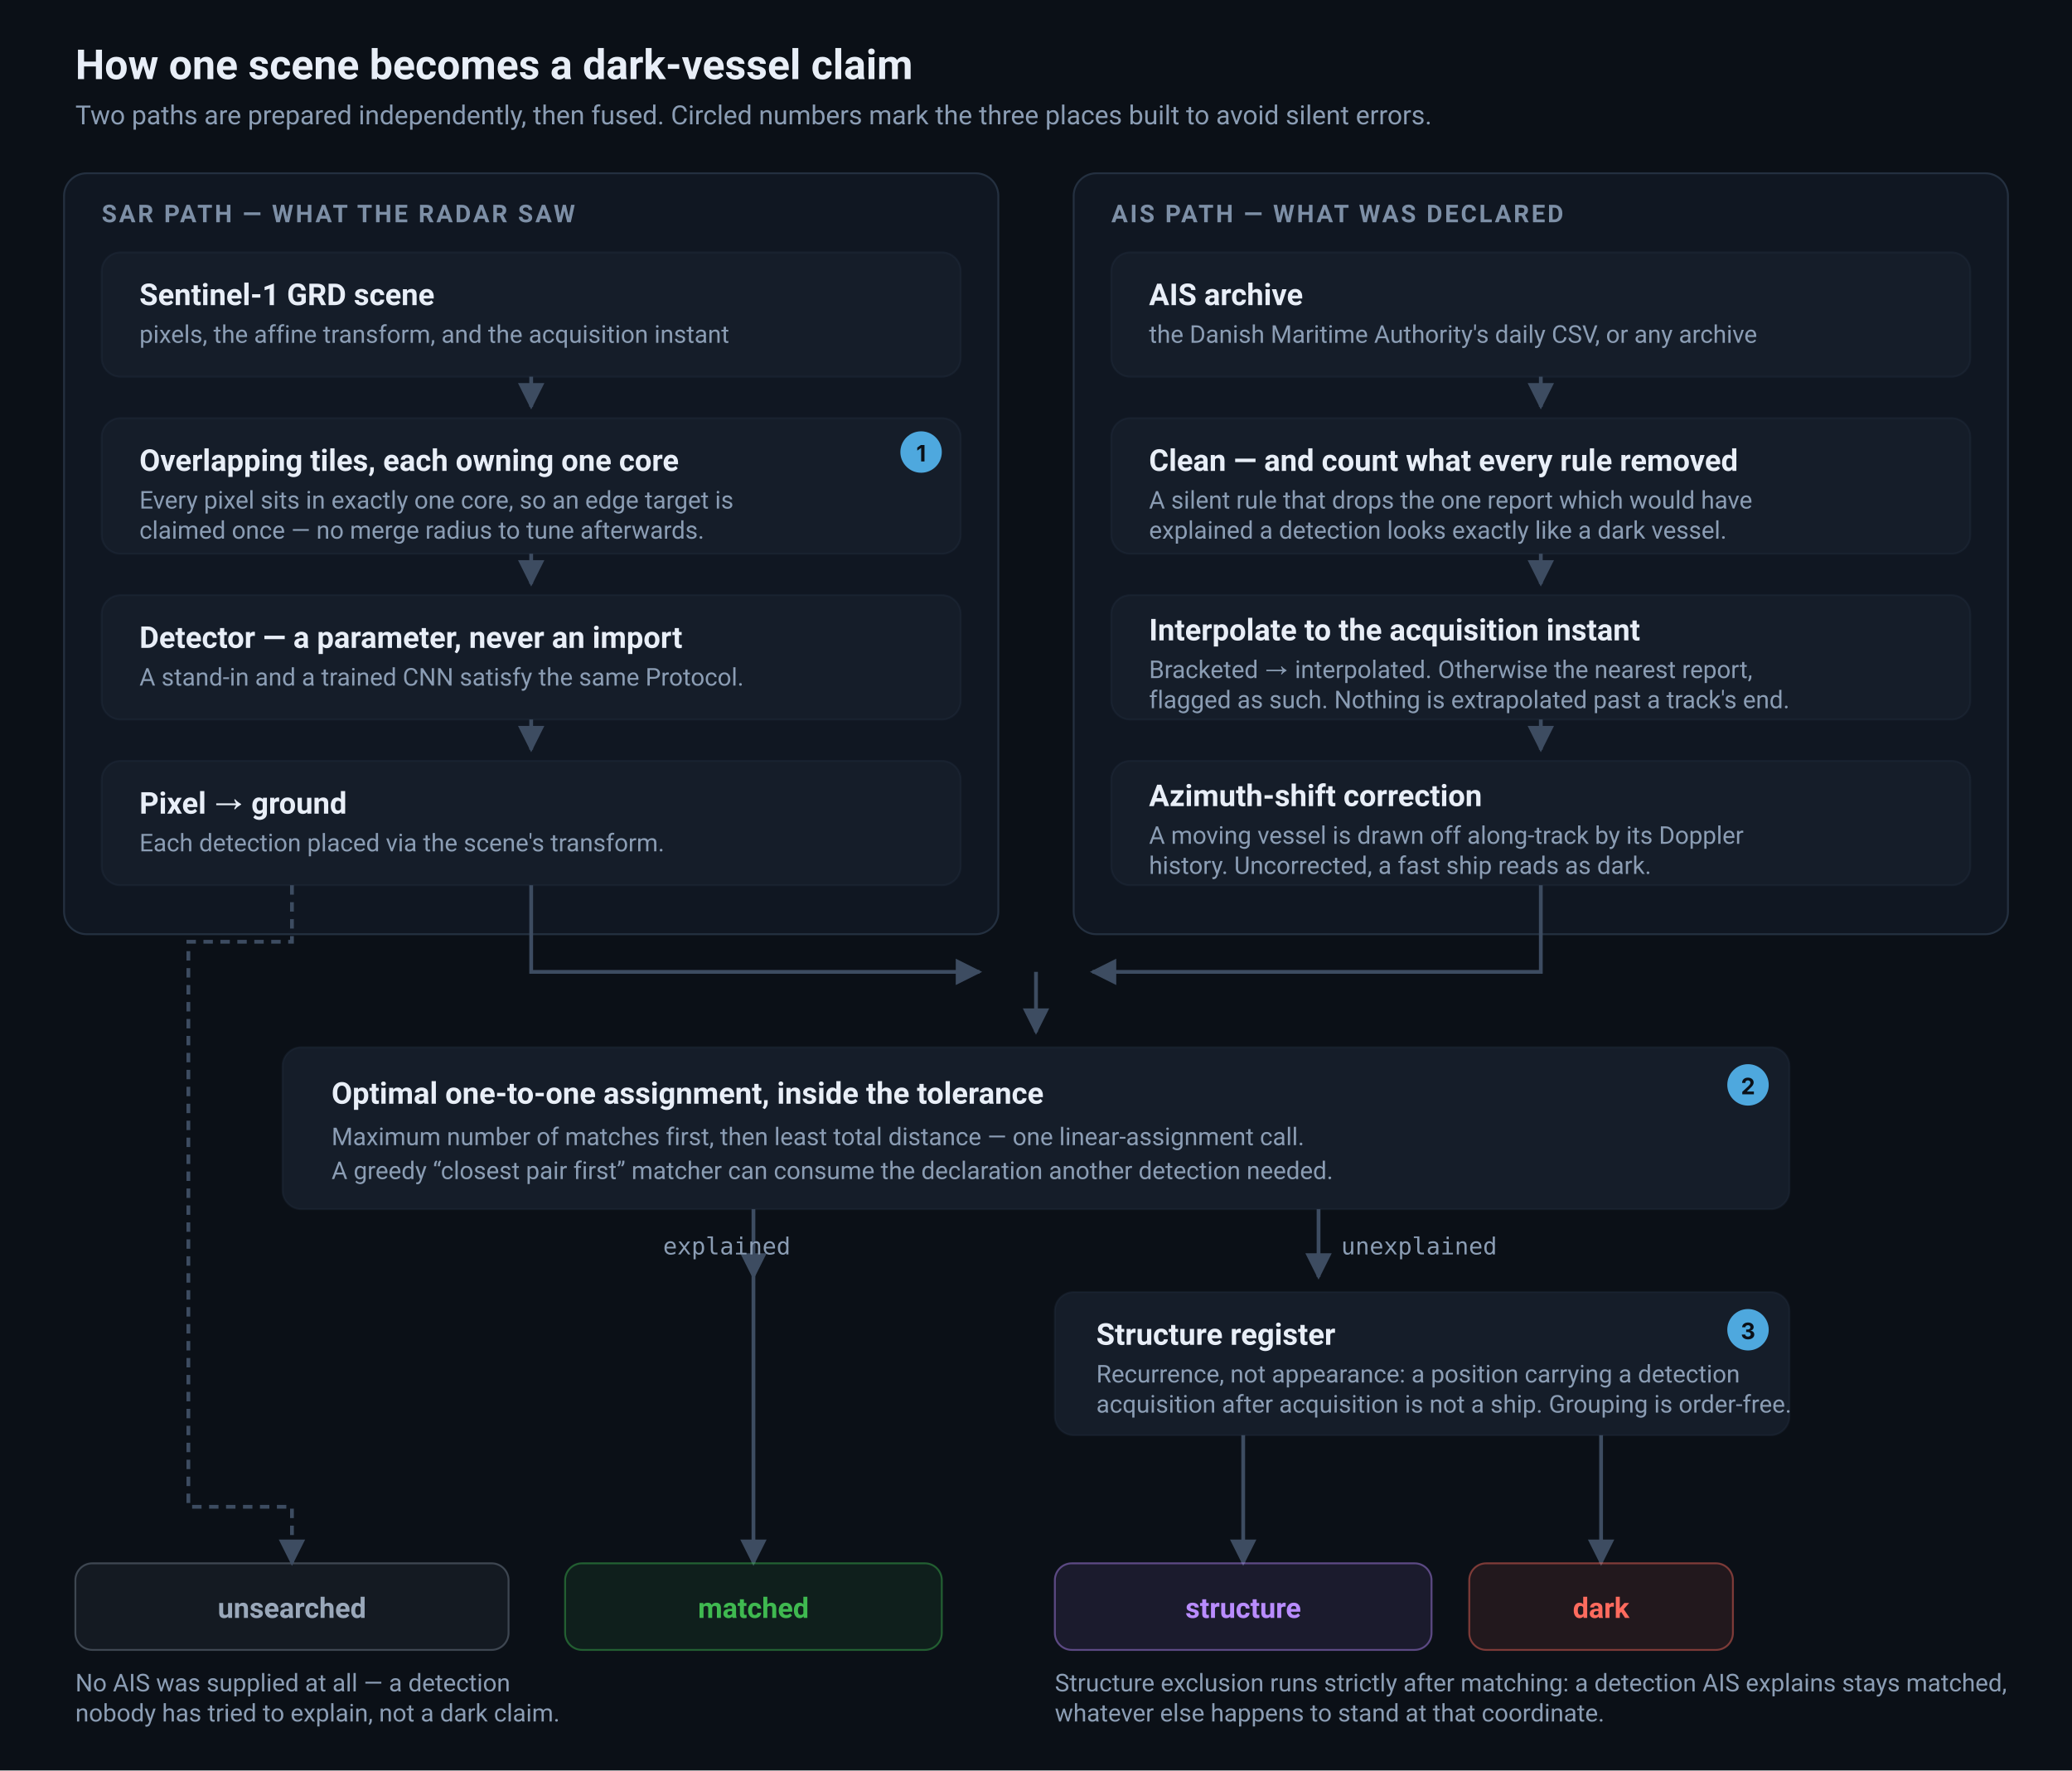
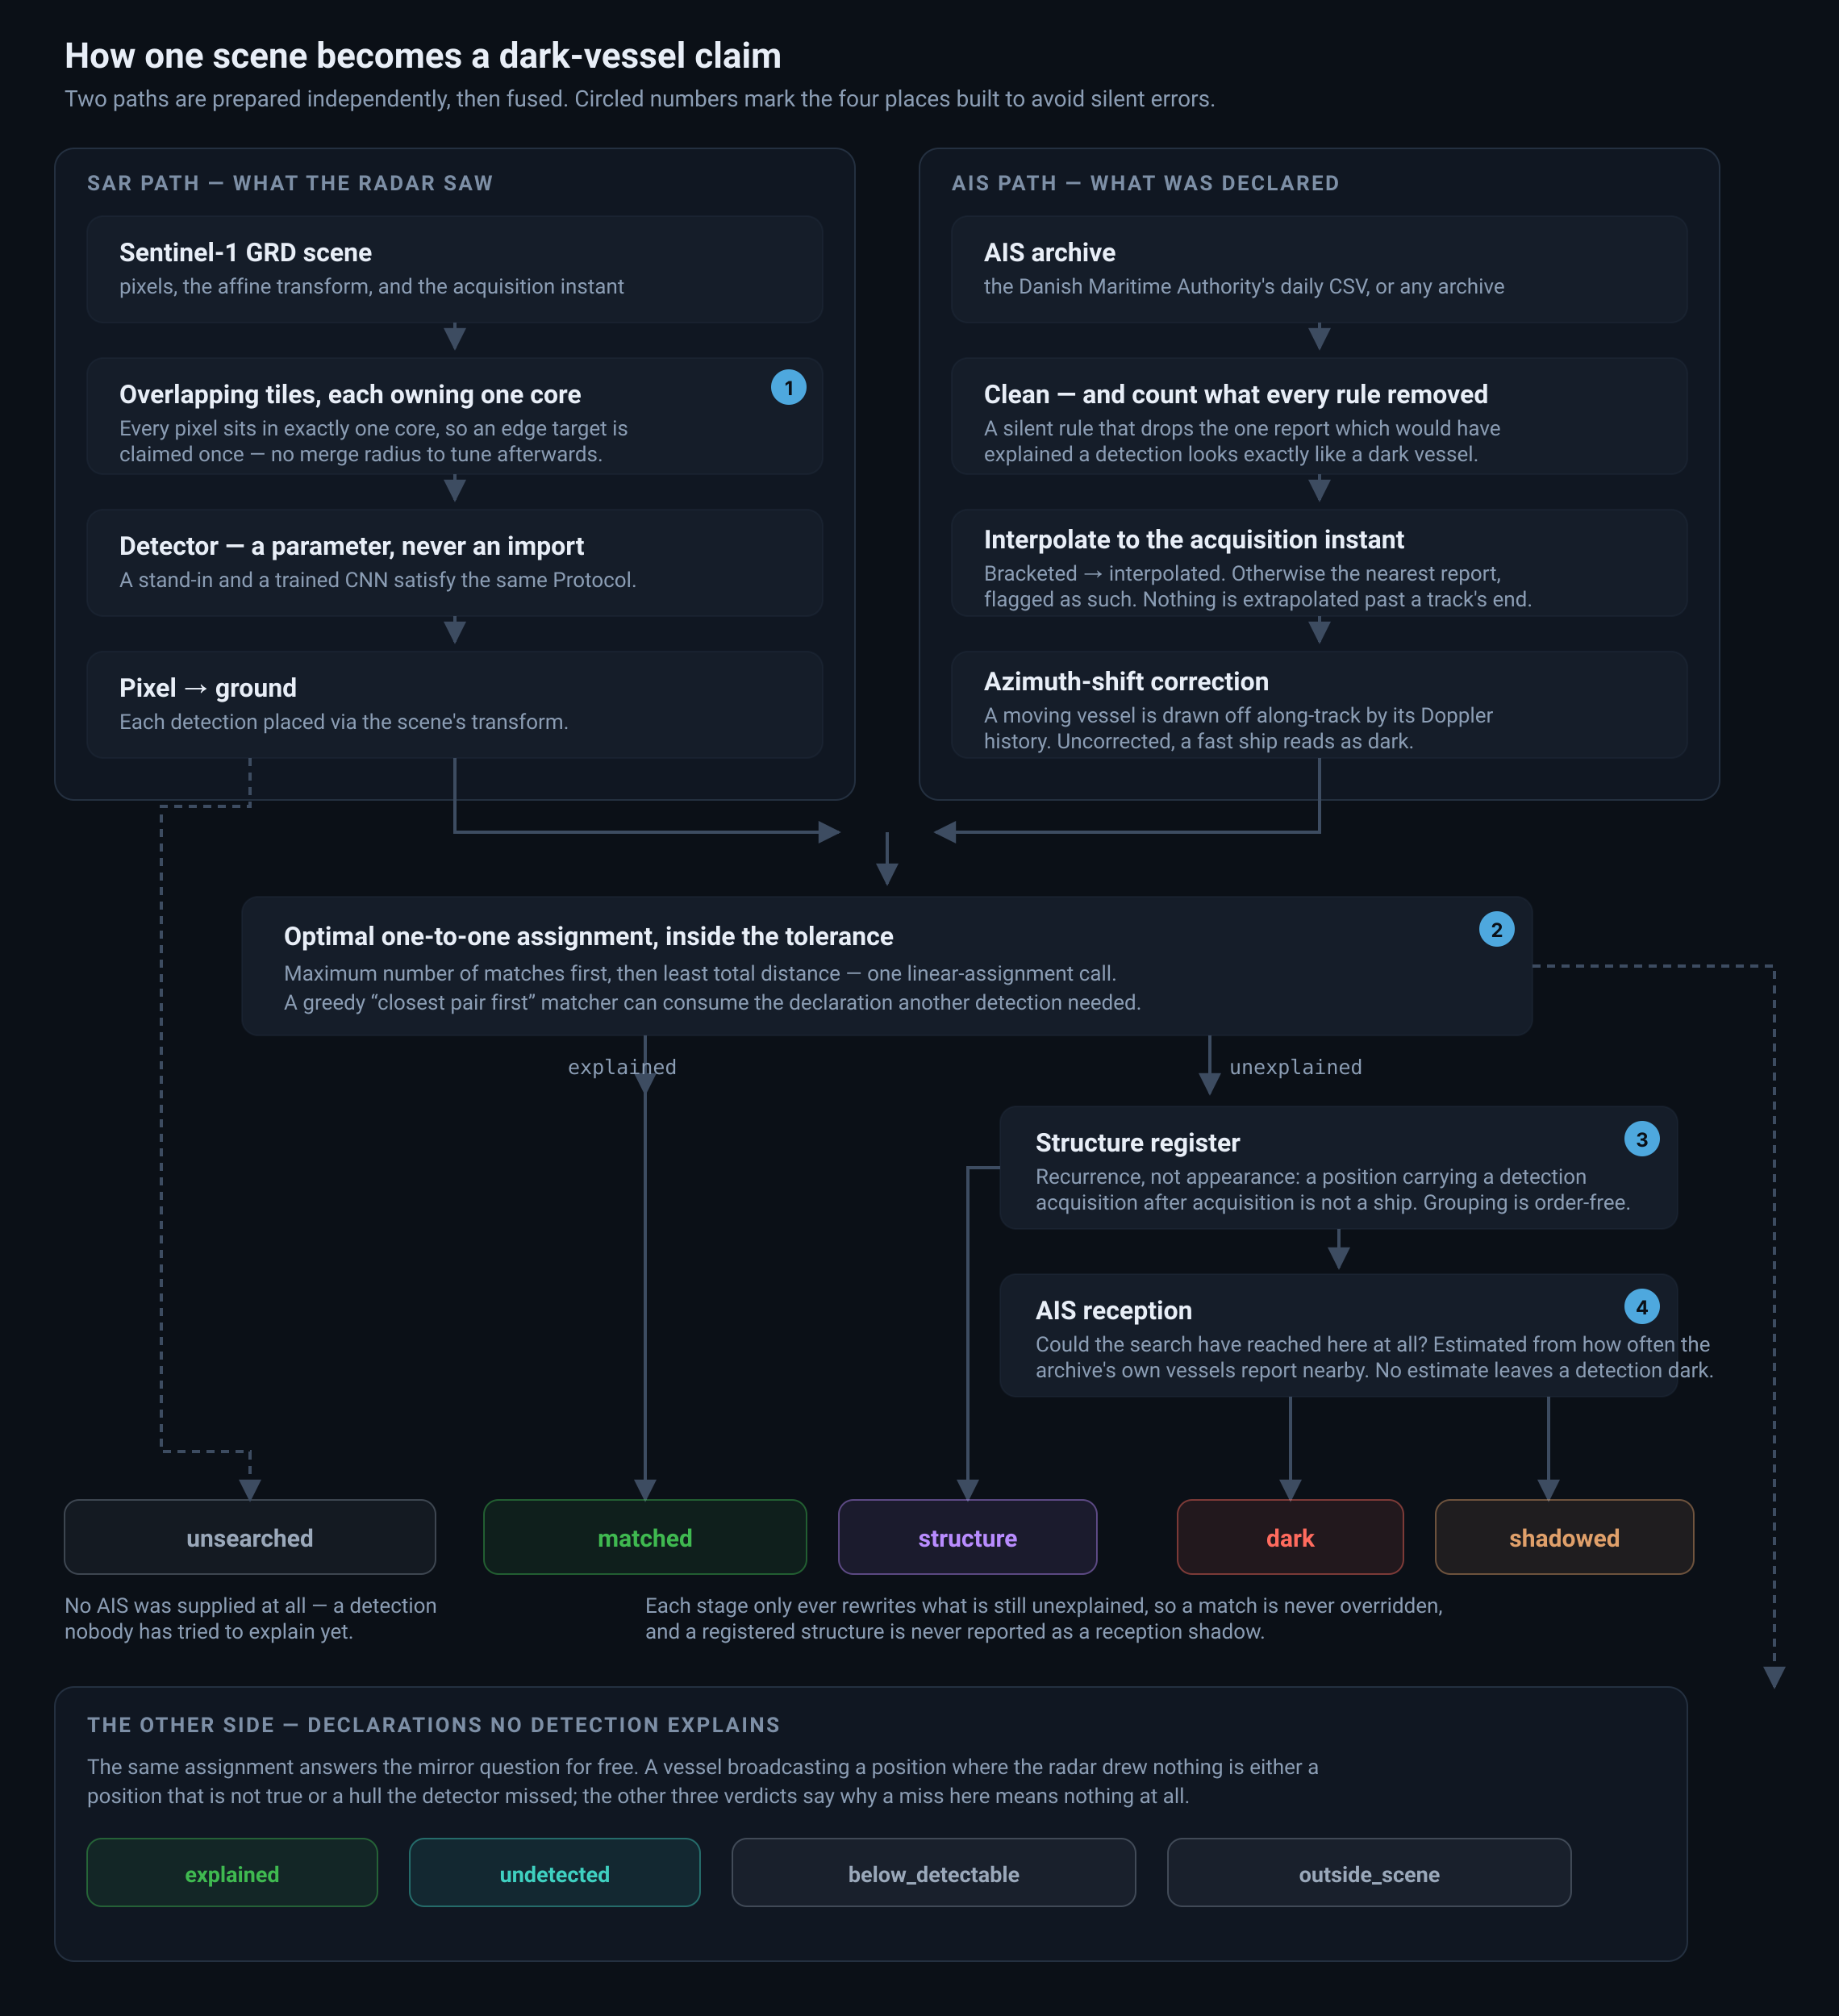
- <svg xmlns="http://www.w3.org/2000/svg" viewBox="0 0 1100 940" width="1100" height="940" role="img" aria-labelledby="t d">
+ <svg xmlns="http://www.w3.org/2000/svg" viewBox="0 0 1140 1250" width="1140" height="1250" role="img" aria-labelledby="t d">
  <style>
  .bg    { fill: #0b1017; }
  .card  { fill: #151d29; stroke: #27334454; stroke-width: 1; rx: 10; }
  .band  { fill: #101722; stroke: #243040; stroke-width: 1; rx: 12; }
  .h     { font: 600 13px ui-sans-serif,-apple-system,"Segoe UI",Roboto,Helvetica,Arial,sans-serif;
           fill: #7d8fa6; letter-spacing: 1.2px; }
  .ttl   { font: 600 22px ui-sans-serif,-apple-system,"Segoe UI",Roboto,Helvetica,Arial,sans-serif;
           fill: #e8eef7; }
  .sub   { font: 400 14px ui-sans-serif,-apple-system,"Segoe UI",Roboto,Helvetica,Arial,sans-serif;
           fill: #8b9db4; }
  .n     { font: 600 16px ui-sans-serif,-apple-system,"Segoe UI",Roboto,Helvetica,Arial,sans-serif;
           fill: #e8eef7; }
  .s     { font: 400 13px ui-sans-serif,-apple-system,"Segoe UI",Roboto,Helvetica,Arial,sans-serif;
           fill: #8b9db4; }
  .mono  { font: 400 12.5px ui-monospace,SFMono-Regular,Menlo,Consolas,monospace; fill: #8b9db4; }
  .flow  { stroke: #3d4c61; stroke-width: 2; fill: none; marker-end: url(#a); }
  .fix   { font: 700 12px ui-sans-serif,-apple-system,sans-serif; fill: #0b1017; }
  .chip  { font: 600 15px ui-sans-serif,-apple-system,"Segoe UI",Roboto,Helvetica,Arial,sans-serif; }
+   .chips { font: 600 13.5px ui-sans-serif,-apple-system,"Segoe UI",Roboto,Helvetica,Arial,sans-serif; }
</style>
  <defs>
    <marker id="a" viewBox="0 0 10 10" refX="9" refY="5" markerWidth="7" markerHeight="7" orient="auto">
      <path d="M0 0 L10 5 L0 10 z" fill="#3d4c61" />
    </marker>
  </defs>
-   <rect class="bg" width="1100" height="940" />
+   <rect class="bg" width="1140" height="1250" />
  <text class="ttl" x="40" y="42">How one scene becomes a dark-vessel claim</text>
-   <text class="sub" x="40" y="66">Two paths are prepared independently, then fused. Circled numbers mark the three places built to avoid silent errors.</text>
+   <text class="sub" x="40" y="66">Two paths are prepared independently, then fused. Circled numbers mark the four places built to avoid silent errors.</text>
  <rect class="band" x="34" y="92" width="496" height="404" />
  <rect class="band" x="570" y="92" width="496" height="404" />
  <text class="h" x="54" y="118">SAR PATH — WHAT THE RADAR SAW</text>
  <text class="h" x="590" y="118">AIS PATH — WHAT WAS DECLARED</text>
  <rect class="card" x="54" y="134" width="456" height="66" />
  <text class="n" x="74" y="162">Sentinel-1 GRD scene</text>
  <text class="s" x="74" y="182">pixels, the affine transform, and the acquisition instant</text>
  <rect class="card" x="54" y="222" width="456" height="72" />
  <circle cx="489" cy="240" r="11" fill="#4ea8de" />
  <text class="fix" x="489" y="245" text-anchor="middle">1</text>
  <text class="n" x="74" y="250">Overlapping tiles, each owning one core</text>
  <text class="s" x="74" y="270">Every pixel sits in exactly one core, so an edge target is</text>
  <text class="s" x="74" y="286">claimed once — no merge radius to tune afterwards.</text>
  <rect class="card" x="54" y="316" width="456" height="66" />
  <text class="n" x="74" y="344">Detector — a parameter, never an import</text>
  <text class="s" x="74" y="364">A stand-in and a trained CNN satisfy the same Protocol.</text>
  <rect class="card" x="54" y="404" width="456" height="66" />
  <text class="n" x="74" y="432">Pixel → ground</text>
  <text class="s" x="74" y="452">Each detection placed via the scene's transform.</text>
  <rect class="card" x="590" y="134" width="456" height="66" />
  <text class="n" x="610" y="162">AIS archive</text>
  <text class="s" x="610" y="182">the Danish Maritime Authority's daily CSV, or any archive</text>
  <rect class="card" x="590" y="222" width="456" height="72" />
  <text class="n" x="610" y="250">Clean — and count what every rule removed</text>
  <text class="s" x="610" y="270">A silent rule that drops the one report which would have</text>
  <text class="s" x="610" y="286">explained a detection looks exactly like a dark vessel.</text>
  <rect class="card" x="590" y="316" width="456" height="66" />
  <text class="n" x="610" y="340">Interpolate to the acquisition instant</text>
  <text class="s" x="610" y="360">Bracketed → interpolated. Otherwise the nearest report,</text>
  <text class="s" x="610" y="376">flagged as such. Nothing is extrapolated past a track's end.</text>
  <rect class="card" x="590" y="404" width="456" height="66" />
  <text class="n" x="610" y="428">Azimuth-shift correction</text>
  <text class="s" x="610" y="448">A moving vessel is drawn off along-track by its Doppler</text>
  <text class="s" x="610" y="464">history. Uncorrected, a fast ship reads as dark.</text>
  <path class="flow" d="M282 200 V216" />
  <path class="flow" d="M282 294 V310" />
  <path class="flow" d="M282 382 V398" />
  <path class="flow" d="M818 200 V216" />
  <path class="flow" d="M818 294 V310" />
  <path class="flow" d="M818 382 V398" />
  <path class="flow" d="M282 470 V516 H520" marker-end="none" stroke="#3d4c61" />
  <path class="flow" d="M818 470 V516 H580" marker-end="none" stroke="#3d4c61" />
  <path class="flow" d="M550 516 V548" />
  <rect class="card" x="150" y="556" width="800" height="86" fill="#17202e" stroke="#35506b" />
  <circle cx="928" cy="576" r="11" fill="#4ea8de" />
  <text class="fix" x="928" y="581" text-anchor="middle">2</text>
  <text class="n" x="176" y="586">Optimal one-to-one assignment, inside the tolerance</text>
  <text class="s" x="176" y="608">Maximum number of matches first, then least total distance — one linear-assignment call.</text>
  <text class="s" x="176" y="626">A greedy “closest pair first” matcher can consume the declaration another detection needed.</text>
  <path class="flow" d="M400 642 V678" />
-   <path class="flow" d="M700 642 V678" />
+   <path class="flow" d="M750 642 V678" />
  <text class="mono" x="352" y="666">explained</text>
-   <text class="mono" x="712" y="666">unexplained</text>
-   <rect class="card" x="560" y="686" width="390" height="76" />
-   <circle cx="928" cy="706" r="11" fill="#4ea8de" />
-   <text class="fix" x="928" y="711" text-anchor="middle">3</text>
-   <text class="n" x="582" y="714">Structure register</text>
-   <text class="s" x="582" y="734">Recurrence, not appearance: a position carrying a detection</text>
-   <text class="s" x="582" y="750">acquisition after acquisition is not a ship. Grouping is order-free.</text>
-   <path class="flow" d="M400 678 V830" />
-   <path class="flow" d="M660 762 V830" />
-   <path class="flow" d="M850 762 V830" />
-   <rect x="300" y="830" width="200" height="46" rx="9" fill="#3fb95018" stroke="#3fb95070" />
-   <text class="chip" x="400" y="859" text-anchor="middle" fill="#3fb950">matched</text>
-   <rect x="560" y="830" width="200" height="46" rx="9" fill="#b98cff18" stroke="#b98cff70" />
-   <text class="chip" x="660" y="859" text-anchor="middle" fill="#b98cff">structure</text>
-   <rect x="780" y="830" width="140" height="46" rx="9" fill="#ff6b5e18" stroke="#ff6b5e70" />
-   <text class="chip" x="850" y="859" text-anchor="middle" fill="#ff6b5e">dark</text>
-   <rect x="40" y="830" width="230" height="46" rx="9" fill="#8b98a814" stroke="#8b98a860" />
-   <text class="chip" x="155" y="859" text-anchor="middle" fill="#9aa8ba">unsearched</text>
-   <text class="s" x="40" y="898">No AIS was supplied at all — a detection</text>
-   <text class="s" x="40" y="914">nobody has tried to explain, not a dark claim.</text>
-   <path class="flow" d="M155 470 V500 H100 V800 H155 V830" stroke="#2b3748" stroke-dasharray="5 4" />
-   <text class="s" x="560" y="898">Structure exclusion runs strictly after matching: a detection AIS explains stays matched,</text>
-   <text class="s" x="560" y="914">whatever else happens to stand at that coordinate.</text>
+   <text class="mono" x="762" y="666">unexplained</text>
+   <rect class="card" x="620" y="686" width="420" height="76" />
+   <circle cx="1018" cy="706" r="11" fill="#4ea8de" />
+   <text class="fix" x="1018" y="711" text-anchor="middle">3</text>
+   <text class="n" x="642" y="714">Structure register</text>
+   <text class="s" x="642" y="734">Recurrence, not appearance: a position carrying a detection</text>
+   <text class="s" x="642" y="750">acquisition after acquisition is not a ship. Grouping is order-free.</text>
+   <rect class="card" x="620" y="790" width="420" height="76" />
+   <circle cx="1018" cy="810" r="11" fill="#4ea8de" />
+   <text class="fix" x="1018" y="815" text-anchor="middle">4</text>
+   <text class="n" x="642" y="818">AIS reception</text>
+   <text class="s" x="642" y="838">Could the search have reached here at all? Estimated from how often the</text>
+   <text class="s" x="642" y="854">archive's own vessels report nearby. No estimate leaves a detection dark.</text>
+   <path class="flow" d="M830 762 V786" />
+   <path class="flow" d="M400 678 V930" />
+   <path class="flow" d="M620 724 H600 V930" />
+   <path class="flow" d="M800 866 V930" />
+   <path class="flow" d="M960 866 V930" />
+   <rect x="40" y="930" width="230" height="46" rx="9" fill="#8b98a814" stroke="#8b98a860" />
+   <text class="chip" x="155" y="959" text-anchor="middle" fill="#9aa8ba">unsearched</text>
+   <rect x="300" y="930" width="200" height="46" rx="9" fill="#3fb95018" stroke="#3fb95070" />
+   <text class="chip" x="400" y="959" text-anchor="middle" fill="#3fb950">matched</text>
+   <rect x="520" y="930" width="160" height="46" rx="9" fill="#b98cff18" stroke="#b98cff70" />
+   <text class="chip" x="600" y="959" text-anchor="middle" fill="#b98cff">structure</text>
+   <rect x="730" y="930" width="140" height="46" rx="9" fill="#ff6b5e18" stroke="#ff6b5e70" />
+   <text class="chip" x="800" y="959" text-anchor="middle" fill="#ff6b5e">dark</text>
+   <rect x="890" y="930" width="160" height="46" rx="9" fill="#e0a06a18" stroke="#e0a06a70" />
+   <text class="chip" x="970" y="959" text-anchor="middle" fill="#e0a06a">shadowed</text>
+   <path class="flow" d="M155 470 V500 H100 V900 H155 V930" stroke="#2b3748" stroke-dasharray="5 4" />
+   <text class="s" x="40" y="1000">No AIS was supplied at all — a detection</text>
+   <text class="s" x="40" y="1016">nobody has tried to explain yet.</text>
+   <text class="s" x="400" y="1000">Each stage only ever rewrites what is still unexplained, so a match is never overridden,</text>
+   <text class="s" x="400" y="1016">and a registered structure is never reported as a reception shadow.</text>
+   <rect class="band" x="34" y="1046" width="1012" height="170" />
+   <text class="h" x="54" y="1074">THE OTHER SIDE — DECLARATIONS NO DETECTION EXPLAINS</text>
+   <text class="s" x="54" y="1100">The same assignment answers the mirror question for free. A vessel broadcasting a position where the radar drew nothing is either a</text>
+   <text class="s" x="54" y="1118">position that is not true or a hull the detector missed; the other three verdicts say why a miss here means nothing at all.</text>
+   <rect x="54" y="1140" width="180" height="42" rx="9" fill="#3fb95018" stroke="#3fb95070" />
+   <text class="chips" x="144" y="1167" text-anchor="middle" fill="#3fb950">explained</text>
+   <rect x="254" y="1140" width="180" height="42" rx="9" fill="#3fd0c018" stroke="#3fd0c070" />
+   <text class="chips" x="344" y="1167" text-anchor="middle" fill="#3fd0c0">undetected</text>
+   <rect x="454" y="1140" width="250" height="42" rx="9" fill="#8b98a814" stroke="#8b98a860" />
+   <text class="chips" x="579" y="1167" text-anchor="middle" fill="#9aa8ba">below_detectable</text>
+   <rect x="724" y="1140" width="250" height="42" rx="9" fill="#8b98a814" stroke="#8b98a860" />
+   <text class="chips" x="849" y="1167" text-anchor="middle" fill="#9aa8ba">outside_scene</text>
+   <path class="flow" d="M950 599 H1100 V1046" stroke="#2b3748" stroke-dasharray="5 4" />
</svg>
